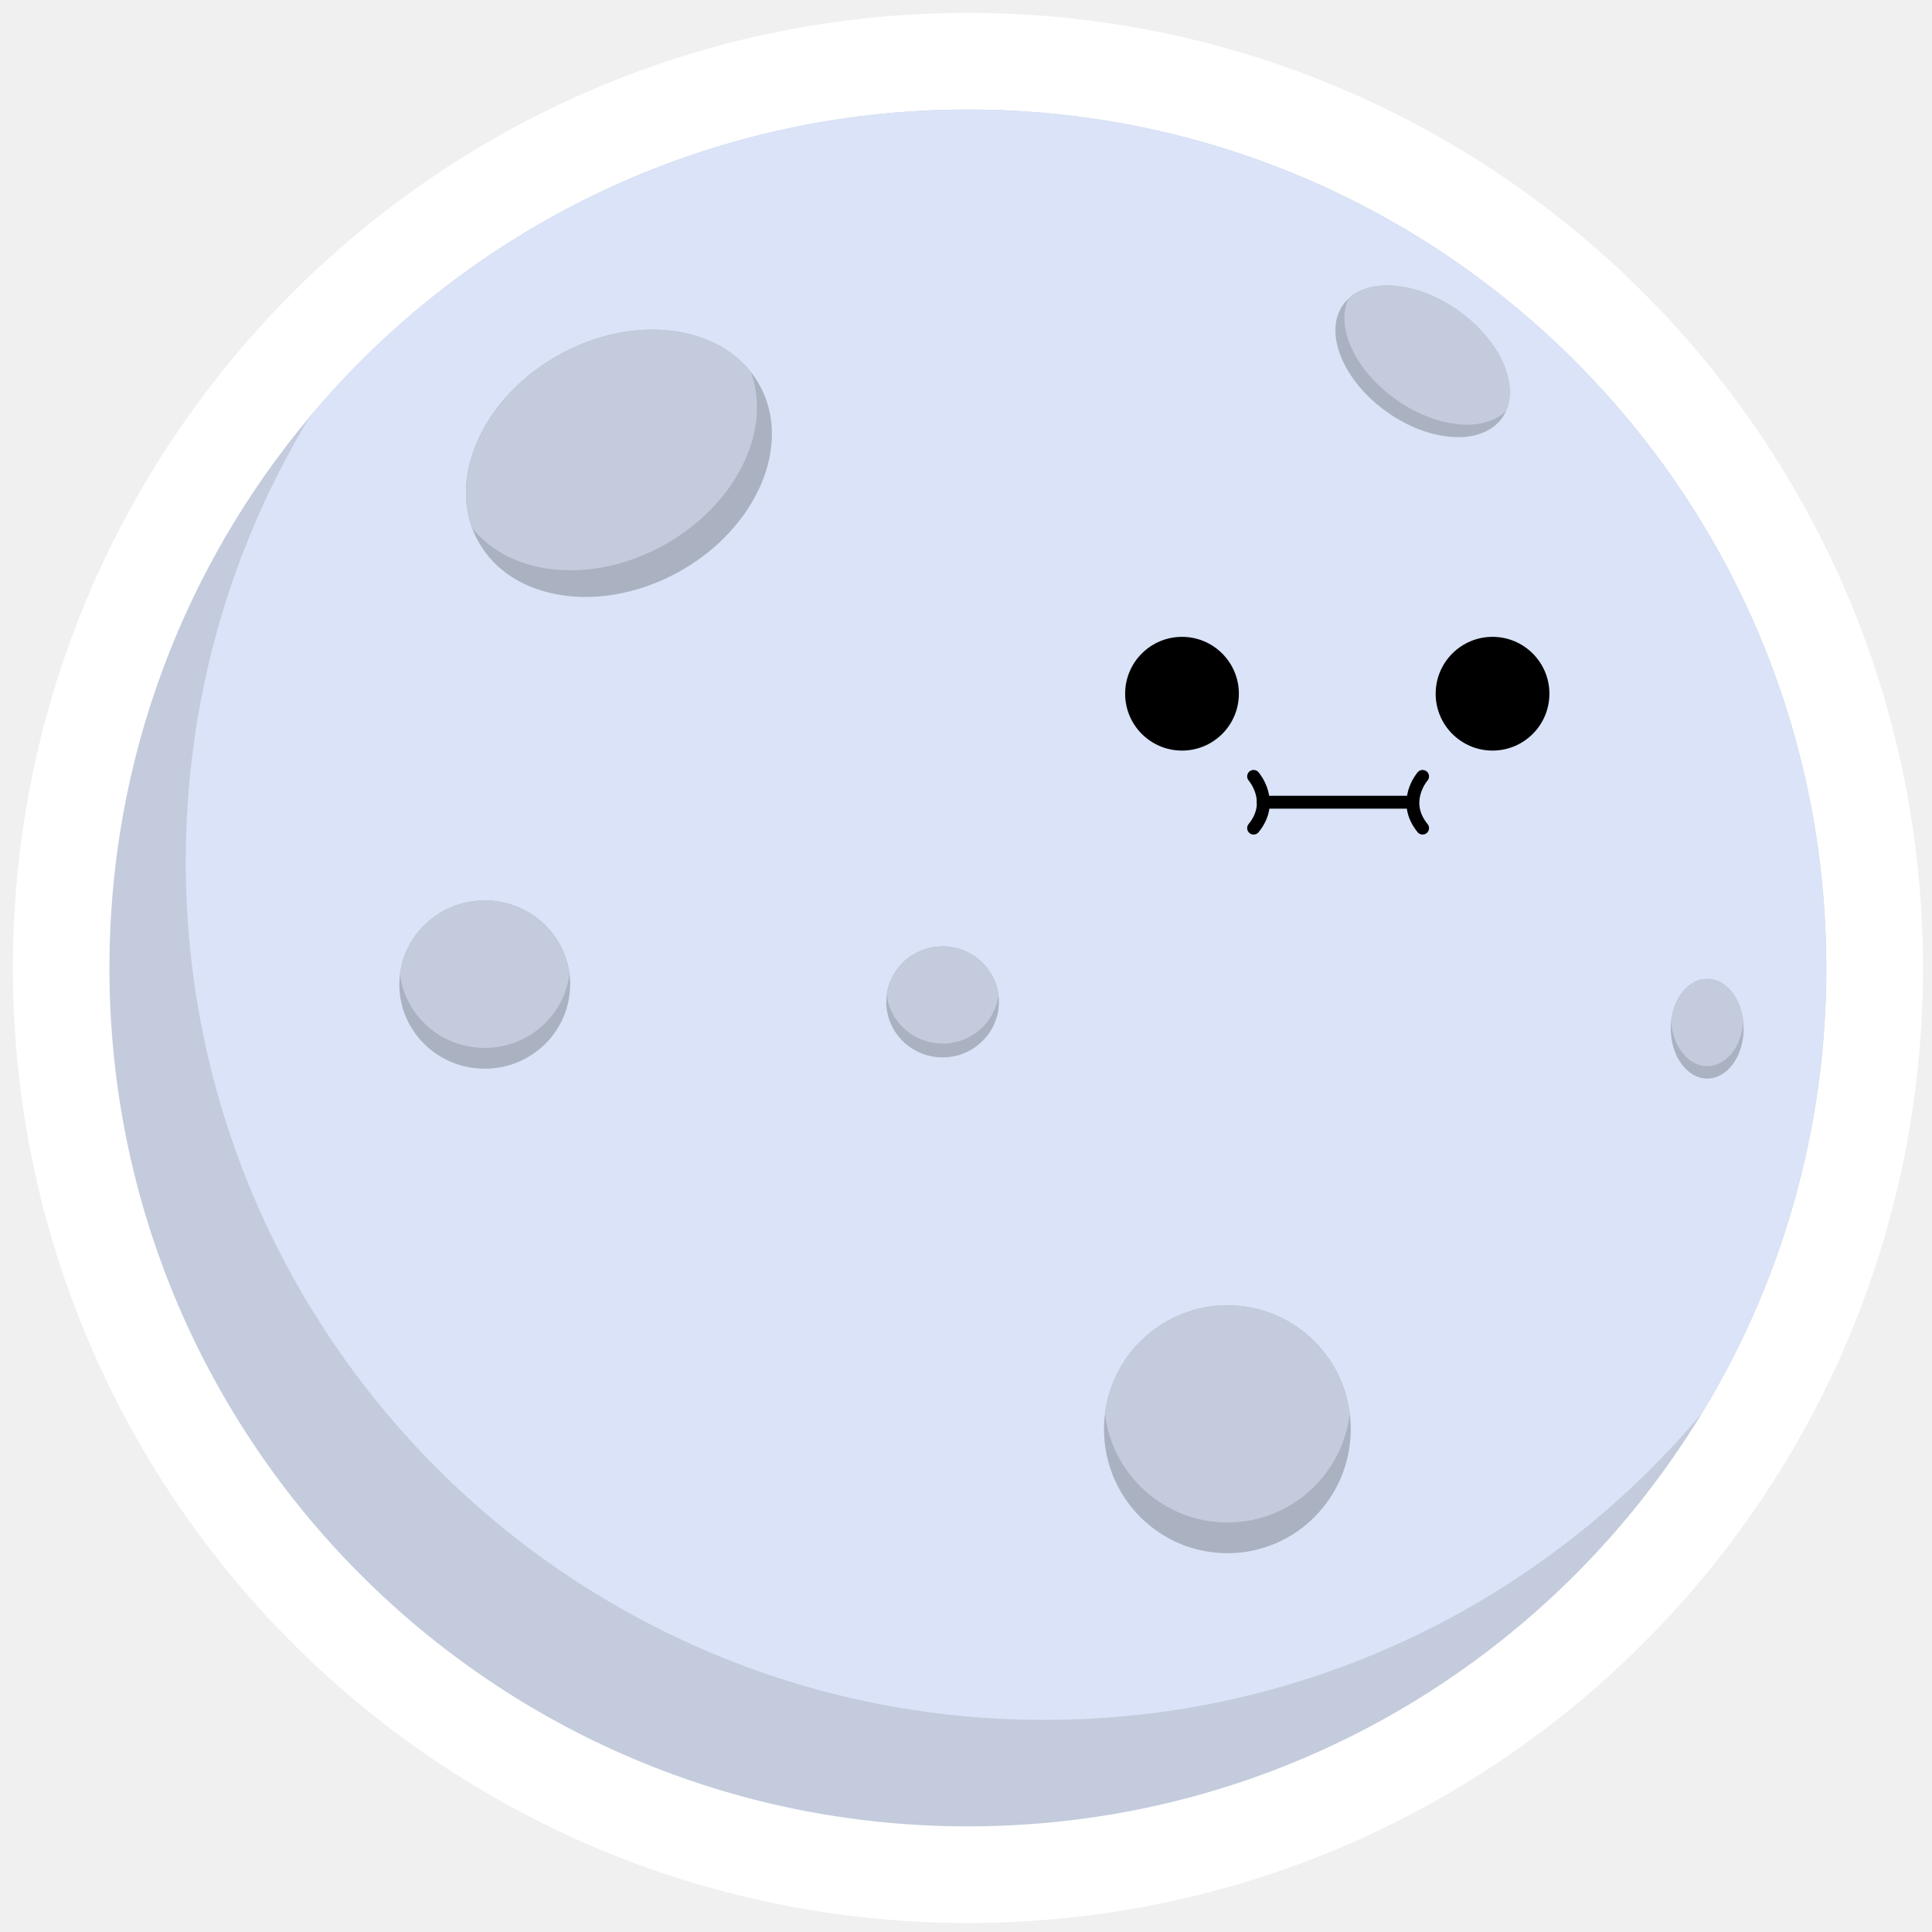
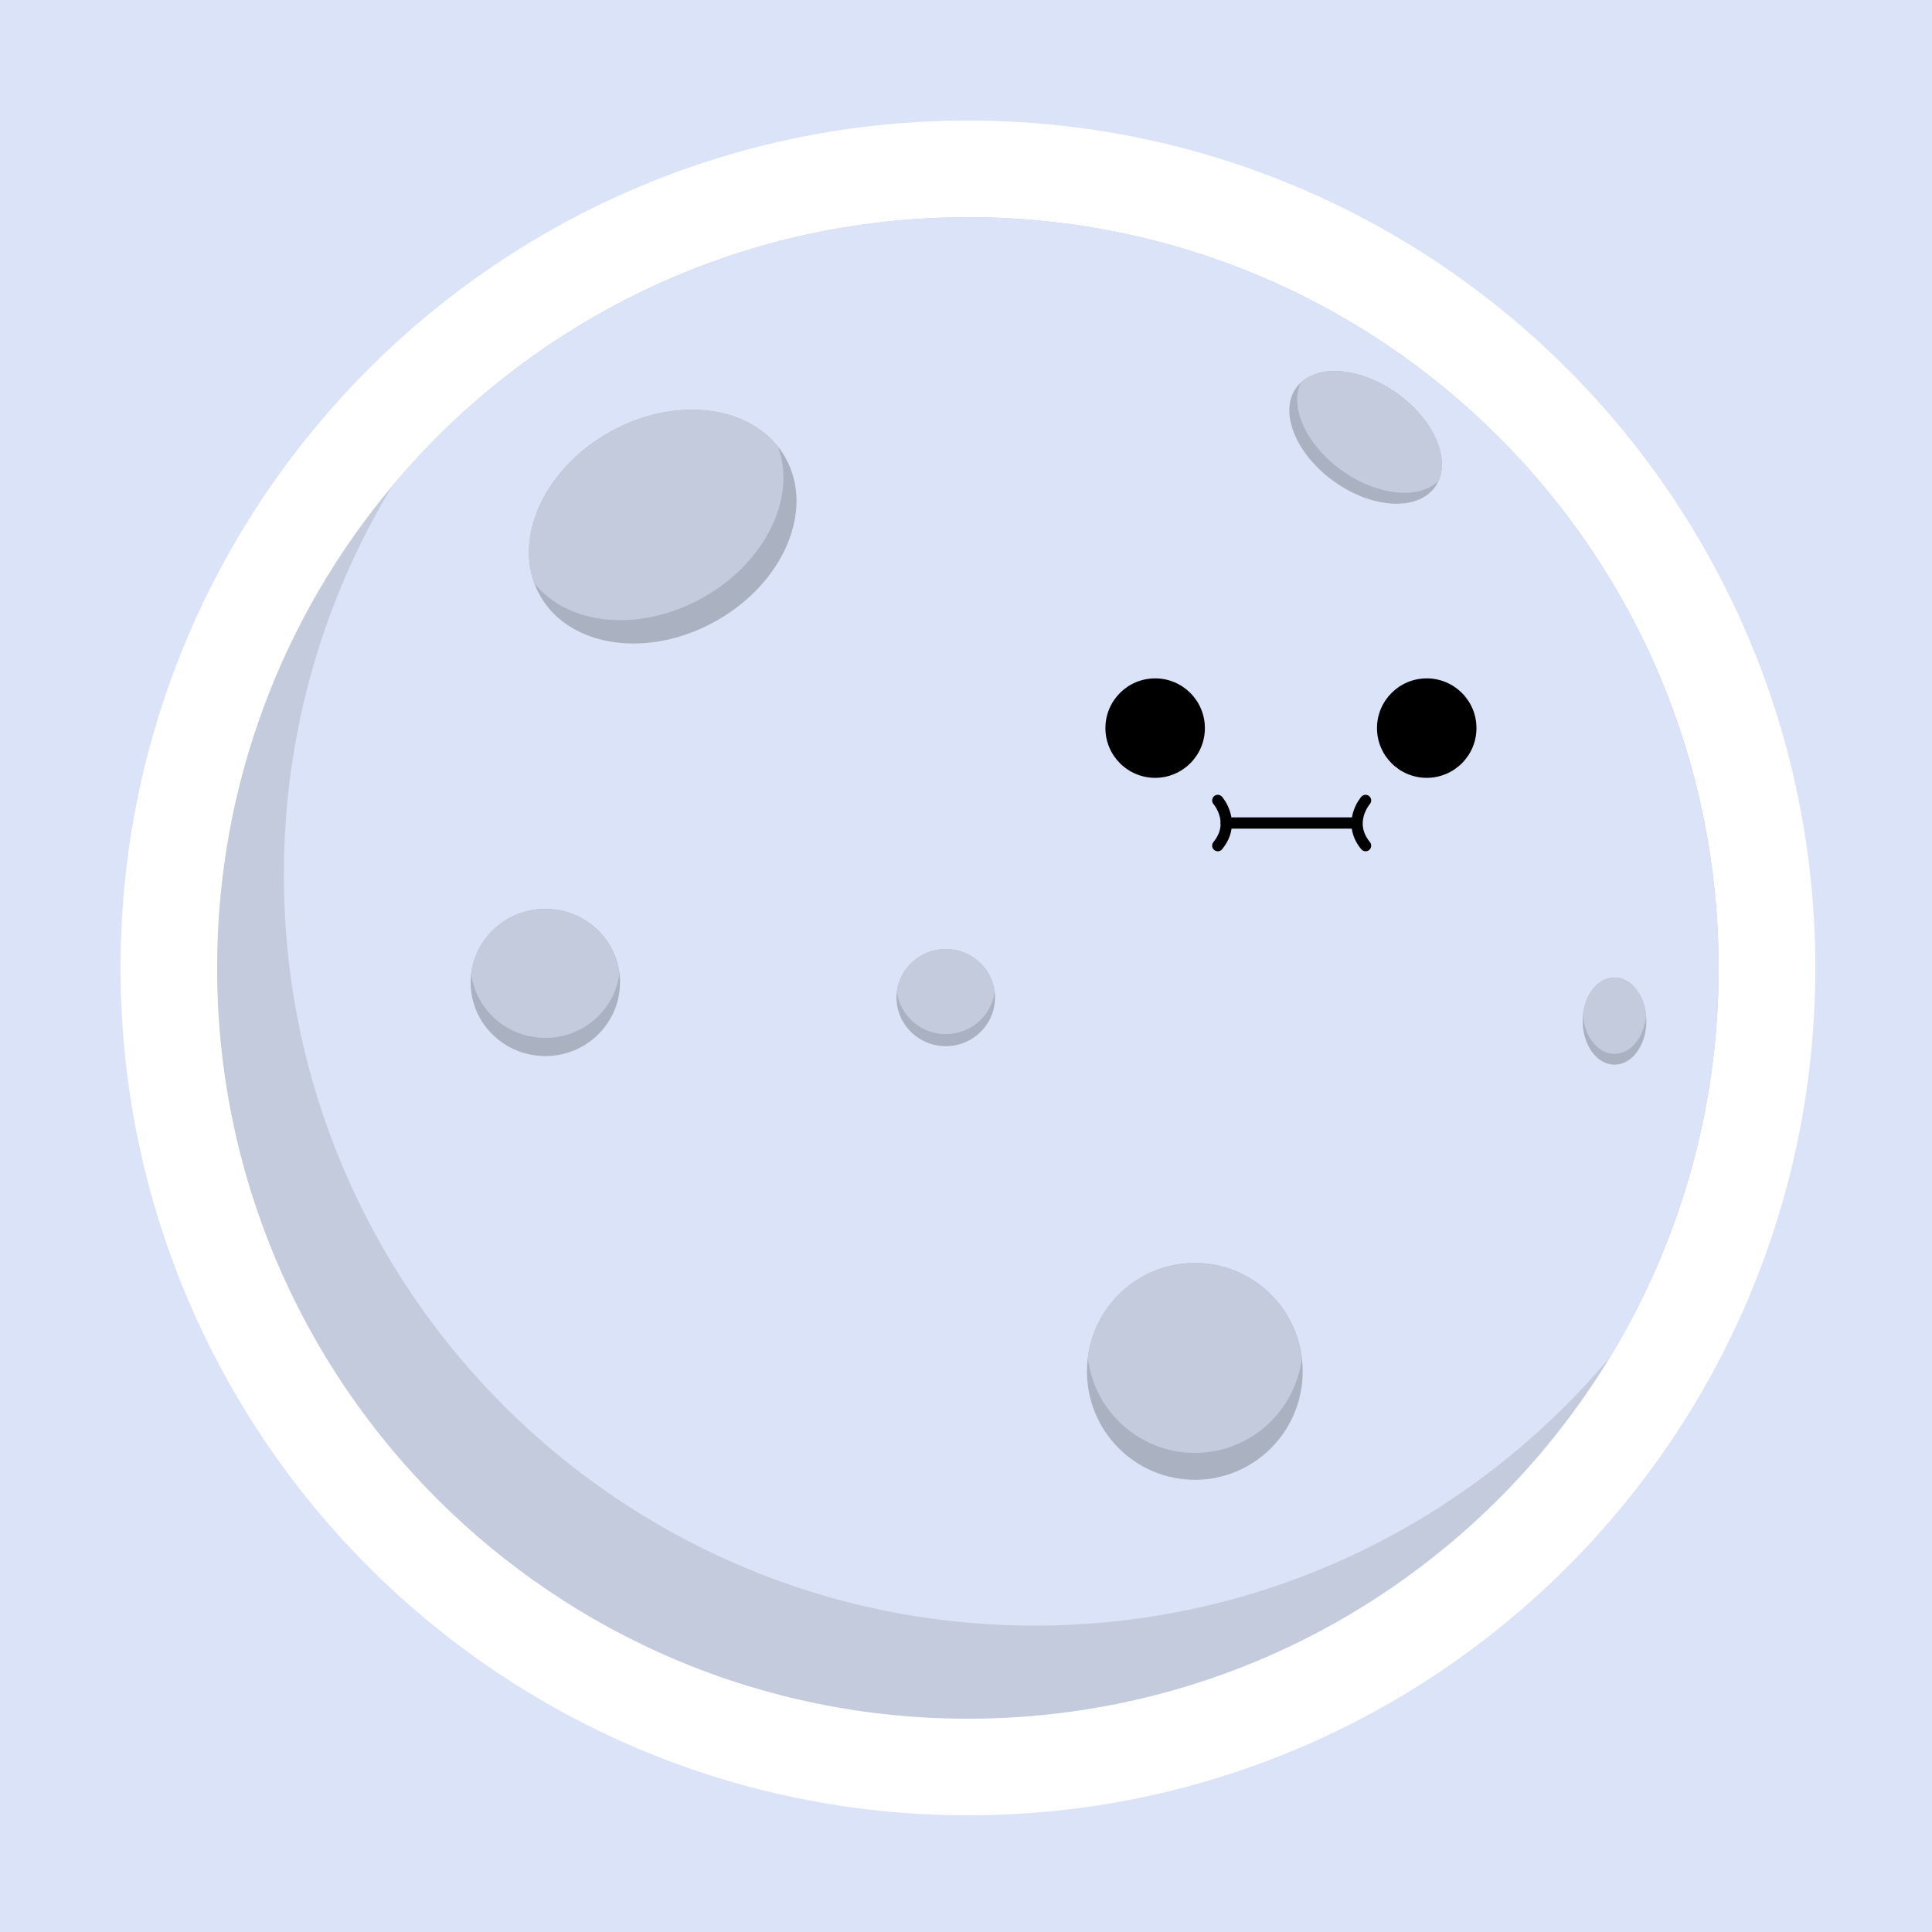
<svg xmlns="http://www.w3.org/2000/svg" width="300" height="300" viewBox="0 0 300 300" fill="none">
-   <g clip-path="url(#clip0_769_72)">
-     <path d="M150.3 283.6C223.92 283.6 283.6 223.92 283.6 150.3C283.6 76.68 223.92 17 150.3 17C76.68 17 17 76.68 17 150.3C17 223.92 76.68 283.6 150.3 283.6Z" fill="#C3CBDC" stroke="white" stroke-width="30" stroke-miterlimit="10" />
-     <path d="M283.59 150.3C283.59 175.59 276.54 199.24 264.31 219.39C264.31 219.41 264.31 219.41 264.29 219.42C240.91 257.9 198.6 283.6 150.29 283.6C76.67 283.6 16.99 223.92 16.99 150.3C16.99 117.73 28.68 87.88 48.09 64.73C72.54 35.55 109.24 17.01 150.29 17.01C223.91 17.01 283.58 76.68 283.58 150.3H283.59Z" fill="#C3CBDC" />
-     <path d="M283.59 150.3C283.59 175.59 276.54 199.24 264.31 219.39C264.31 219.41 264.31 219.41 264.29 219.42C239.84 248.55 203.15 267.07 162.14 267.07C88.52 267.07 28.84 207.39 28.84 133.77C28.84 108.5 35.88 84.87 48.09 64.73C72.54 35.55 109.24 17.01 150.29 17.01C223.91 17.01 283.58 76.68 283.58 150.3H283.59Z" fill="#DAE3F7" />
-     <path d="M183.541 116.55C188.418 116.55 192.371 112.597 192.371 107.72C192.371 102.843 188.418 98.89 183.541 98.89C178.664 98.89 174.711 102.843 174.711 107.72C174.711 112.597 178.664 116.55 183.541 116.55Z" fill="black" />
-     <path d="M231.76 116.55C236.636 116.55 240.59 112.597 240.59 107.72C240.59 102.843 236.636 98.89 231.76 98.89C226.883 98.89 222.93 102.843 222.93 107.72C222.93 112.597 226.883 116.55 231.76 116.55Z" fill="black" />
-     <path d="M196.16 124.57H218.65" stroke="black" stroke-width="2" stroke-linecap="round" stroke-linejoin="round" />
-     <path d="M194.66 120.56C194.66 120.56 198.05 124.44 194.66 128.59" stroke="black" stroke-width="2" stroke-linecap="round" stroke-linejoin="round" />
-     <path d="M220.899 120.56C220.899 120.56 217.509 124.44 220.899 128.59" stroke="black" stroke-width="2" stroke-linecap="round" stroke-linejoin="round" />
-     <path d="M117.93 59.77C123.11 69.05 117.54 82.03 105.49 88.75C93.439 95.47 79.46 93.4 74.29 84.12C73.9 83.42 73.56 82.69 73.3 81.95C69.99 72.91 75.6 61.36 86.74 55.14C97.879 48.92 110.64 50.22 116.6 57.79C117.1 58.4 117.54 59.07 117.93 59.77Z" fill="#AAB1C1" />
-     <path d="M116.6 57.8C119.91 66.84 114.31 78.38 103.17 84.6C92.029 90.82 79.26 89.53 73.3 81.96C69.99 72.92 75.6 61.37 86.74 55.15C97.879 48.93 110.64 50.23 116.6 57.8Z" fill="#C3CBDC" />
-     <path d="M233.24 64.9C230.16 69.22 222.13 68.8 215.32 63.94C208.51 59.08 205.49 51.63 208.57 47.31C208.8 46.98 209.07 46.68 209.36 46.41C212.87 43.07 220.2 43.79 226.49 48.28C232.79 52.77 235.84 59.46 233.83 63.87C233.67 64.23 233.47 64.58 233.24 64.91V64.9Z" fill="#AAB1C1" />
-     <path d="M233.83 63.86C230.32 67.2 223 66.49 216.71 62C210.41 57.51 207.35 50.81 209.37 46.41C212.88 43.07 220.21 43.79 226.5 48.28C232.8 52.77 235.85 59.46 233.84 63.87L233.83 63.86Z" fill="#C3CBDC" />
-     <path d="M209.74 221.93C209.74 232.56 201.17 241.18 190.59 241.18C180.01 241.18 171.43 232.56 171.43 221.93C171.43 221.13 171.48 220.33 171.58 219.55C172.74 210.04 180.81 202.69 190.59 202.69C200.37 202.69 208.43 210.04 209.59 219.55C209.69 220.32 209.74 221.13 209.74 221.93Z" fill="#AAB1C1" />
-     <path d="M209.59 219.55C208.43 229.06 200.37 236.41 190.59 236.41C180.81 236.41 172.74 229.06 171.58 219.55C172.74 210.04 180.81 202.69 190.59 202.69C200.37 202.69 208.43 210.04 209.59 219.55Z" fill="#C3CBDC" />
-     <path d="M88.52 152.88C88.52 160.09 82.59 165.95 75.27 165.95C67.95 165.95 62.01 160.1 62.01 152.88C62.01 152.34 62.04 151.79 62.12 151.27C62.92 144.81 68.51 139.82 75.28 139.82C82.05 139.82 87.63 144.81 88.43 151.27C88.5 151.8 88.54 152.34 88.54 152.88H88.52Z" fill="#AAB1C1" />
-     <path d="M88.41 151.27C87.61 157.73 82.03 162.72 75.26 162.72C68.49 162.72 62.91 157.73 62.1 151.27C62.9 144.81 68.49 139.82 75.26 139.82C82.03 139.82 87.61 144.81 88.41 151.27Z" fill="#C3CBDC" />
-     <path d="M155.109 155.57C155.109 160.33 151.199 164.19 146.369 164.19C141.539 164.19 137.619 160.33 137.619 155.57C137.619 155.21 137.639 154.85 137.689 154.51C138.219 150.25 141.899 146.96 146.369 146.96C150.839 146.96 154.509 150.25 155.039 154.51C155.089 154.86 155.109 155.22 155.109 155.57Z" fill="#AAB1C1" />
-     <path d="M155.039 154.5C154.509 158.76 150.829 162.05 146.369 162.05C141.909 162.05 138.219 158.76 137.689 154.5C138.219 150.24 141.899 146.95 146.369 146.95C150.839 146.95 154.509 150.24 155.039 154.5Z" fill="#C3CBDC" />
-     <path d="M270.749 159.74C270.749 164.01 268.219 167.48 265.099 167.48C261.979 167.48 259.439 164.01 259.439 159.74C259.439 159.42 259.449 159.1 259.479 158.78C259.819 154.96 262.199 152 265.089 152C267.979 152 270.359 154.96 270.699 158.78C270.729 159.09 270.739 159.41 270.739 159.74H270.749Z" fill="#AAB1C1" />
-     <path d="M270.71 158.78C270.37 162.6 267.99 165.56 265.1 165.56C262.21 165.56 259.83 162.6 259.49 158.78C259.83 154.96 262.21 152 265.1 152C267.99 152 270.37 154.96 270.71 158.78Z" fill="#C3CBDC" />
-   </g>
-   <defs>
-     <clipPath id="clip0_769_72">
-       <rect width="296.6" height="296.6" fill="white" transform="translate(2 2)" />
-     </clipPath>
-   </defs>
+   <rect width="300" height="300" fill="#DAE3F7" />
+   <path d="M150.3 266.881C214.686 266.881 266.881 214.686 266.881 150.3C266.881 85.914 214.686 33.719 150.3 33.719C85.914 33.719 33.719 85.914 33.719 150.3C33.719 214.686 85.914 266.881 150.3 266.881Z" fill="#C3CBDC" stroke="white" stroke-width="30" stroke-miterlimit="10" />
+   <path d="M266.874 150.3C266.874 172.418 260.708 193.102 250.012 210.725C250.012 210.742 250.012 210.742 249.994 210.751C229.547 244.405 192.543 266.881 150.292 266.881C85.906 266.881 33.711 214.687 33.711 150.3C33.711 121.815 43.935 95.709 60.91 75.462C82.294 49.942 114.391 33.727 150.292 33.727C214.679 33.727 266.865 85.914 266.865 150.3H266.874Z" fill="#C3CBDC" />
+   <path d="M266.873 150.3C266.873 172.418 260.707 193.102 250.011 210.725C250.011 210.742 250.011 210.742 249.994 210.751C228.61 236.227 196.522 252.425 160.656 252.425C96.269 252.425 44.074 200.23 44.074 135.843C44.074 113.743 50.231 93.076 60.91 75.462C82.293 49.942 114.39 33.727 150.292 33.727C214.678 33.727 266.864 85.914 266.864 150.3H266.873Z" fill="#DAE3F7" />
+   <path d="M179.371 120.783C183.636 120.783 187.093 117.325 187.093 113.06C187.093 108.795 183.636 105.338 179.371 105.338C175.106 105.338 171.648 108.795 171.648 113.06C171.648 117.325 175.106 120.783 179.371 120.783Z" fill="black" />
+   <path d="M221.543 120.783C225.808 120.783 229.265 117.325 229.265 113.06C229.265 108.795 225.808 105.338 221.543 105.338C217.278 105.338 213.82 108.795 213.82 113.06C213.82 117.325 217.278 120.783 221.543 120.783Z" fill="black" />
+   <path d="M190.408 127.797H210.077" stroke="black" stroke-width="1.749" stroke-linecap="round" stroke-linejoin="round" />
+   <path d="M189.096 124.29C189.096 124.29 192.061 127.683 189.096 131.313" stroke="black" stroke-width="1.749" stroke-linecap="round" stroke-linejoin="round" />
+   <path d="M212.044 124.29C212.044 124.29 209.079 127.683 212.044 131.313" stroke="black" stroke-width="1.749" stroke-linecap="round" stroke-linejoin="round" />
+   <path d="M121.989 71.124C126.519 79.24 121.648 90.593 111.109 96.47C100.571 102.347 88.344 100.536 83.822 92.42C83.481 91.808 83.184 91.17 82.957 90.523C80.062 82.616 84.968 72.515 94.711 67.075C104.454 61.635 115.613 62.772 120.826 69.393C121.263 69.926 121.648 70.512 121.989 71.124Z" fill="#AAB1C1" />
+   <path d="M120.826 69.401C123.721 77.308 118.823 87.4 109.08 92.84C99.337 98.28 88.169 97.152 82.957 90.531C80.062 82.625 84.968 72.524 94.711 67.084C104.454 61.644 115.613 62.781 120.826 69.401Z" fill="#C3CBDC" />
+   <path d="M222.838 75.611C220.144 79.389 213.121 79.022 207.166 74.771C201.21 70.521 198.568 64.005 201.262 60.227C201.463 59.938 201.699 59.676 201.953 59.44C205.023 56.519 211.434 57.149 216.935 61.075C222.444 65.002 225.112 70.853 223.354 74.71C223.214 75.025 223.039 75.331 222.838 75.62V75.611Z" fill="#AAB1C1" />
+   <path d="M223.352 74.701C220.283 77.623 213.881 77.001 208.38 73.075C202.87 69.148 200.194 63.288 201.96 59.44C205.03 56.519 211.441 57.149 216.942 61.075C222.452 65.002 225.119 70.853 223.361 74.71L223.352 74.701Z" fill="#C3CBDC" />
+   <path d="M202.284 212.946C202.284 222.243 194.789 229.782 185.536 229.782C176.283 229.782 168.779 222.243 168.779 212.946C168.779 212.246 168.823 211.547 168.91 210.865C169.925 202.547 176.983 196.119 185.536 196.119C194.09 196.119 201.139 202.547 202.153 210.865C202.241 211.538 202.284 212.246 202.284 212.946Z" fill="#AAB1C1" />
+   <path d="M202.153 210.865C201.138 219.182 194.089 225.61 185.536 225.61C176.983 225.61 169.925 219.182 168.91 210.865C169.925 202.547 176.983 196.119 185.536 196.119C194.089 196.119 201.138 202.547 202.153 210.865Z" fill="#C3CBDC" />
+   <path d="M96.269 152.557C96.269 158.862 91.083 163.987 84.681 163.987C78.279 163.987 73.084 158.871 73.084 152.557C73.084 152.084 73.11 151.603 73.18 151.148C73.88 145.499 78.769 141.135 84.69 141.135C90.611 141.135 95.491 145.499 96.19 151.148C96.252 151.612 96.287 152.084 96.287 152.557H96.269Z" fill="#AAB1C1" />
+   <path d="M96.172 151.148C95.473 156.798 90.593 161.162 84.672 161.162C78.751 161.162 73.871 156.798 73.162 151.148C73.862 145.499 78.751 141.135 84.672 141.135C90.593 141.135 95.473 145.499 96.172 151.148Z" fill="#C3CBDC" />
+   <path d="M154.505 154.909C154.505 159.072 151.086 162.448 146.862 162.448C142.637 162.448 139.209 159.072 139.209 154.909C139.209 154.594 139.226 154.279 139.27 153.982C139.734 150.256 142.952 147.379 146.862 147.379C150.771 147.379 153.981 150.256 154.444 153.982C154.488 154.288 154.505 154.603 154.505 154.909Z" fill="#AAB1C1" />
+   <path d="M154.445 153.973C153.982 157.699 150.763 160.576 146.863 160.576C142.962 160.576 139.735 157.699 139.271 153.973C139.735 150.247 142.953 147.37 146.863 147.37C150.772 147.37 153.982 150.247 154.445 153.973Z" fill="#C3CBDC" />
+   <path d="M255.643 158.556C255.643 162.291 253.431 165.325 250.702 165.325C247.973 165.325 245.752 162.291 245.752 158.556C245.752 158.276 245.761 157.996 245.787 157.717C246.084 154.376 248.166 151.787 250.693 151.787C253.221 151.787 255.302 154.376 255.6 157.717C255.626 157.988 255.635 158.267 255.635 158.556H255.643Z" fill="#AAB1C1" />
+   <path d="M255.608 157.717C255.31 161.057 253.229 163.646 250.701 163.646C248.174 163.646 246.092 161.057 245.795 157.717C246.092 154.376 248.174 151.787 250.701 151.787C253.229 151.787 255.31 154.376 255.608 157.717Z" fill="#C3CBDC" />
</svg>
